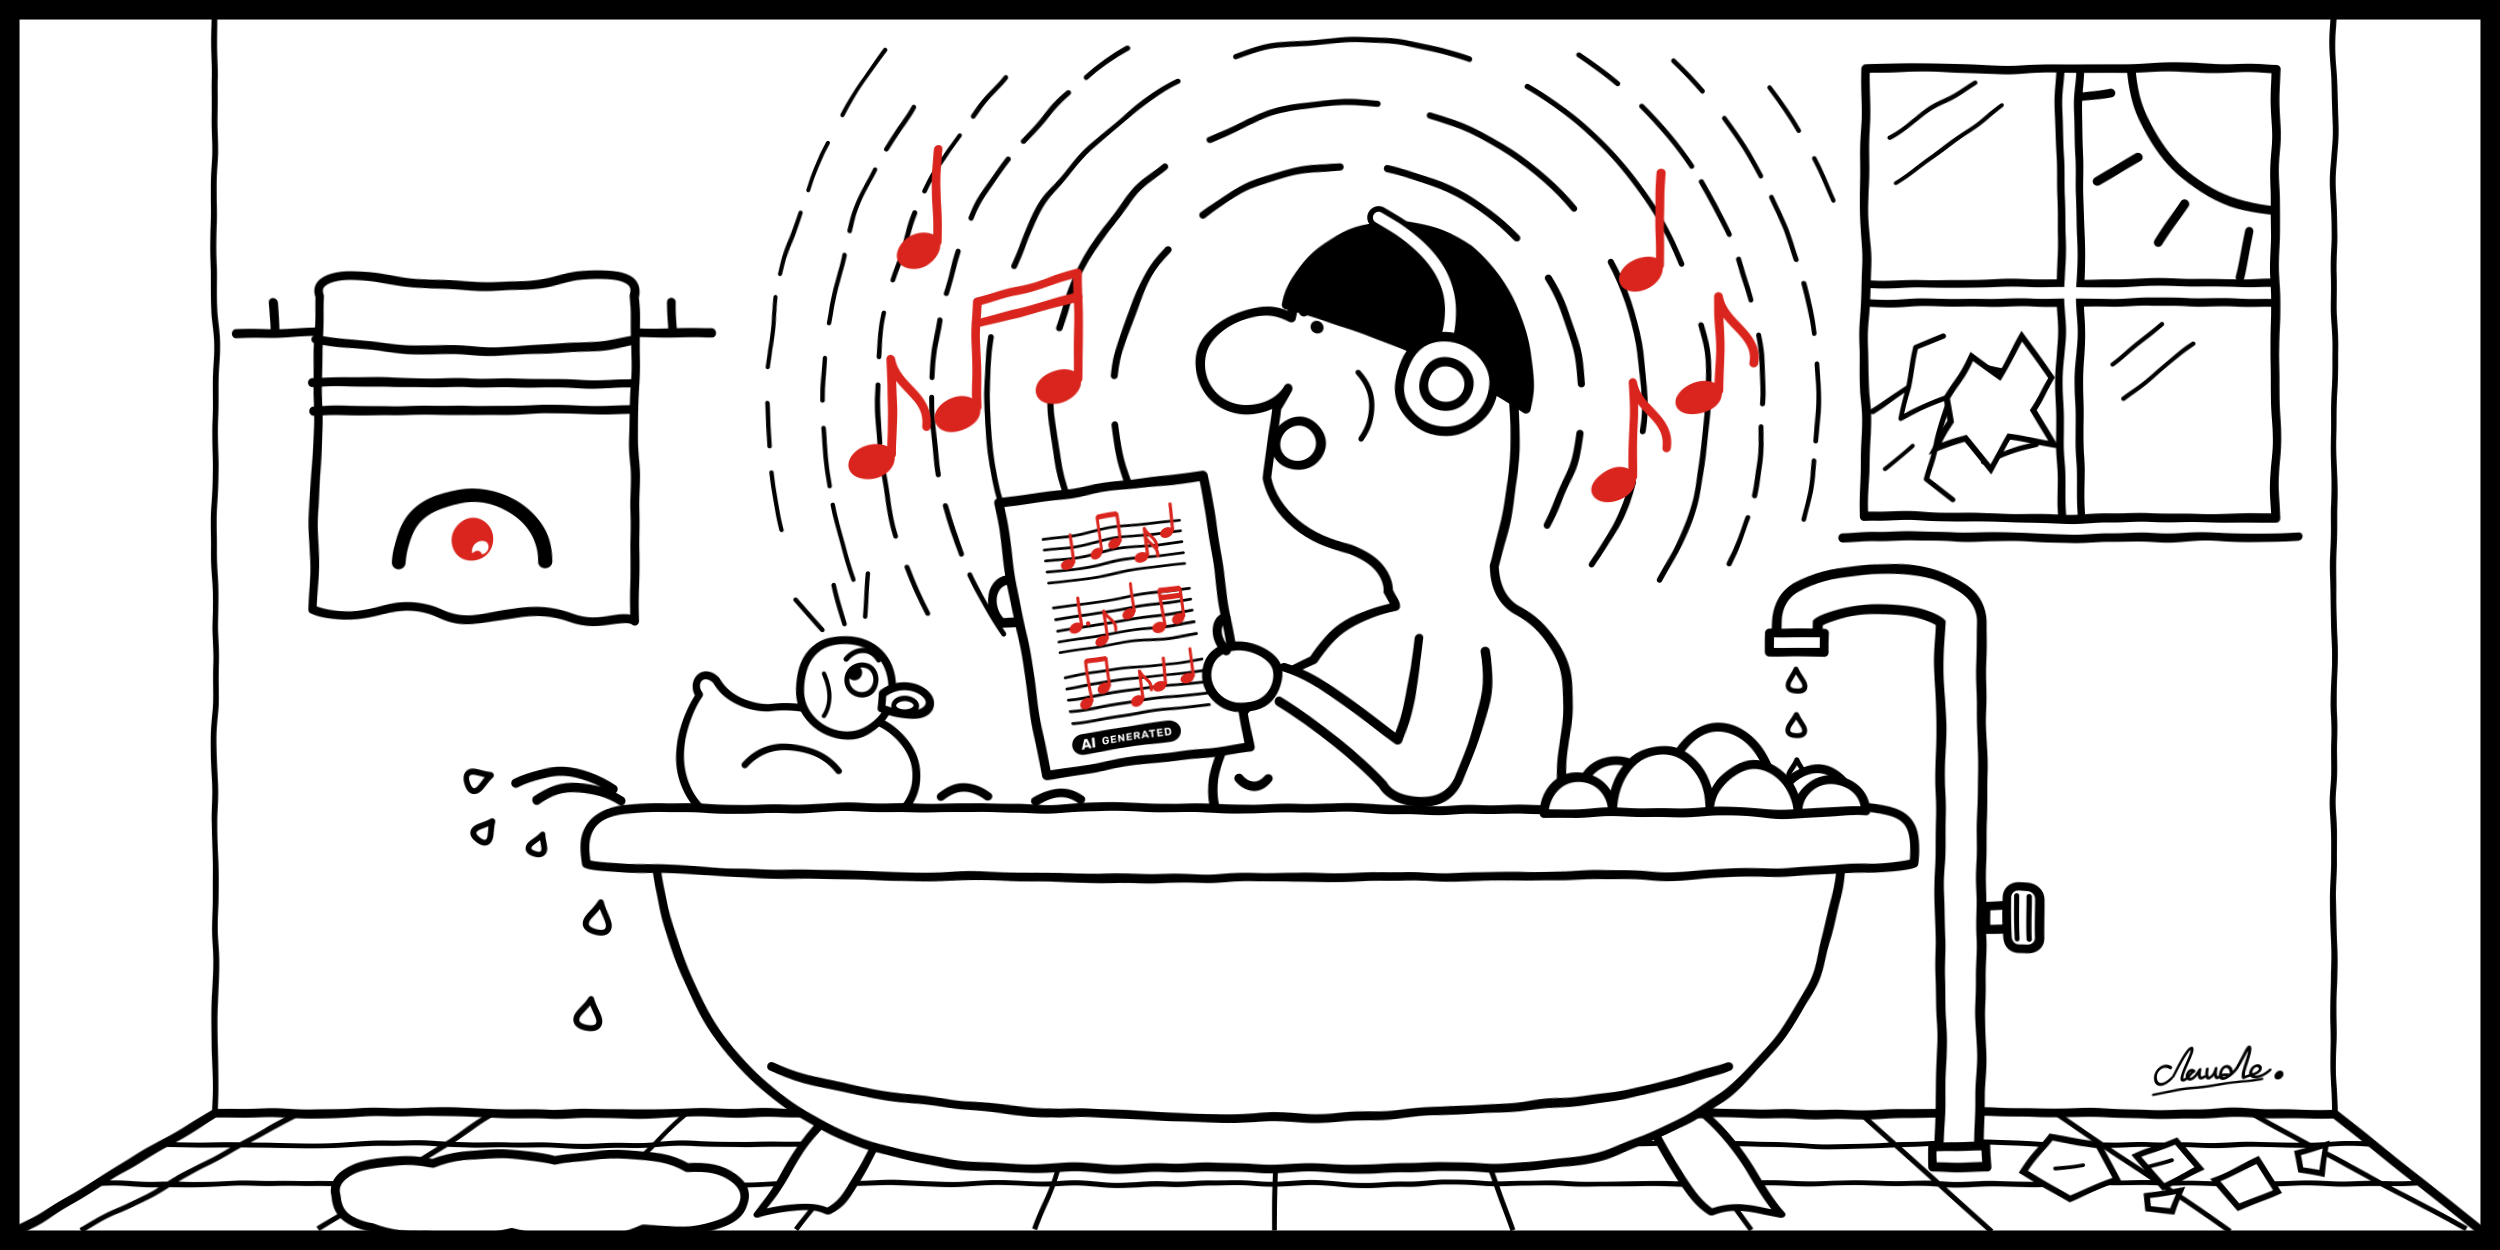
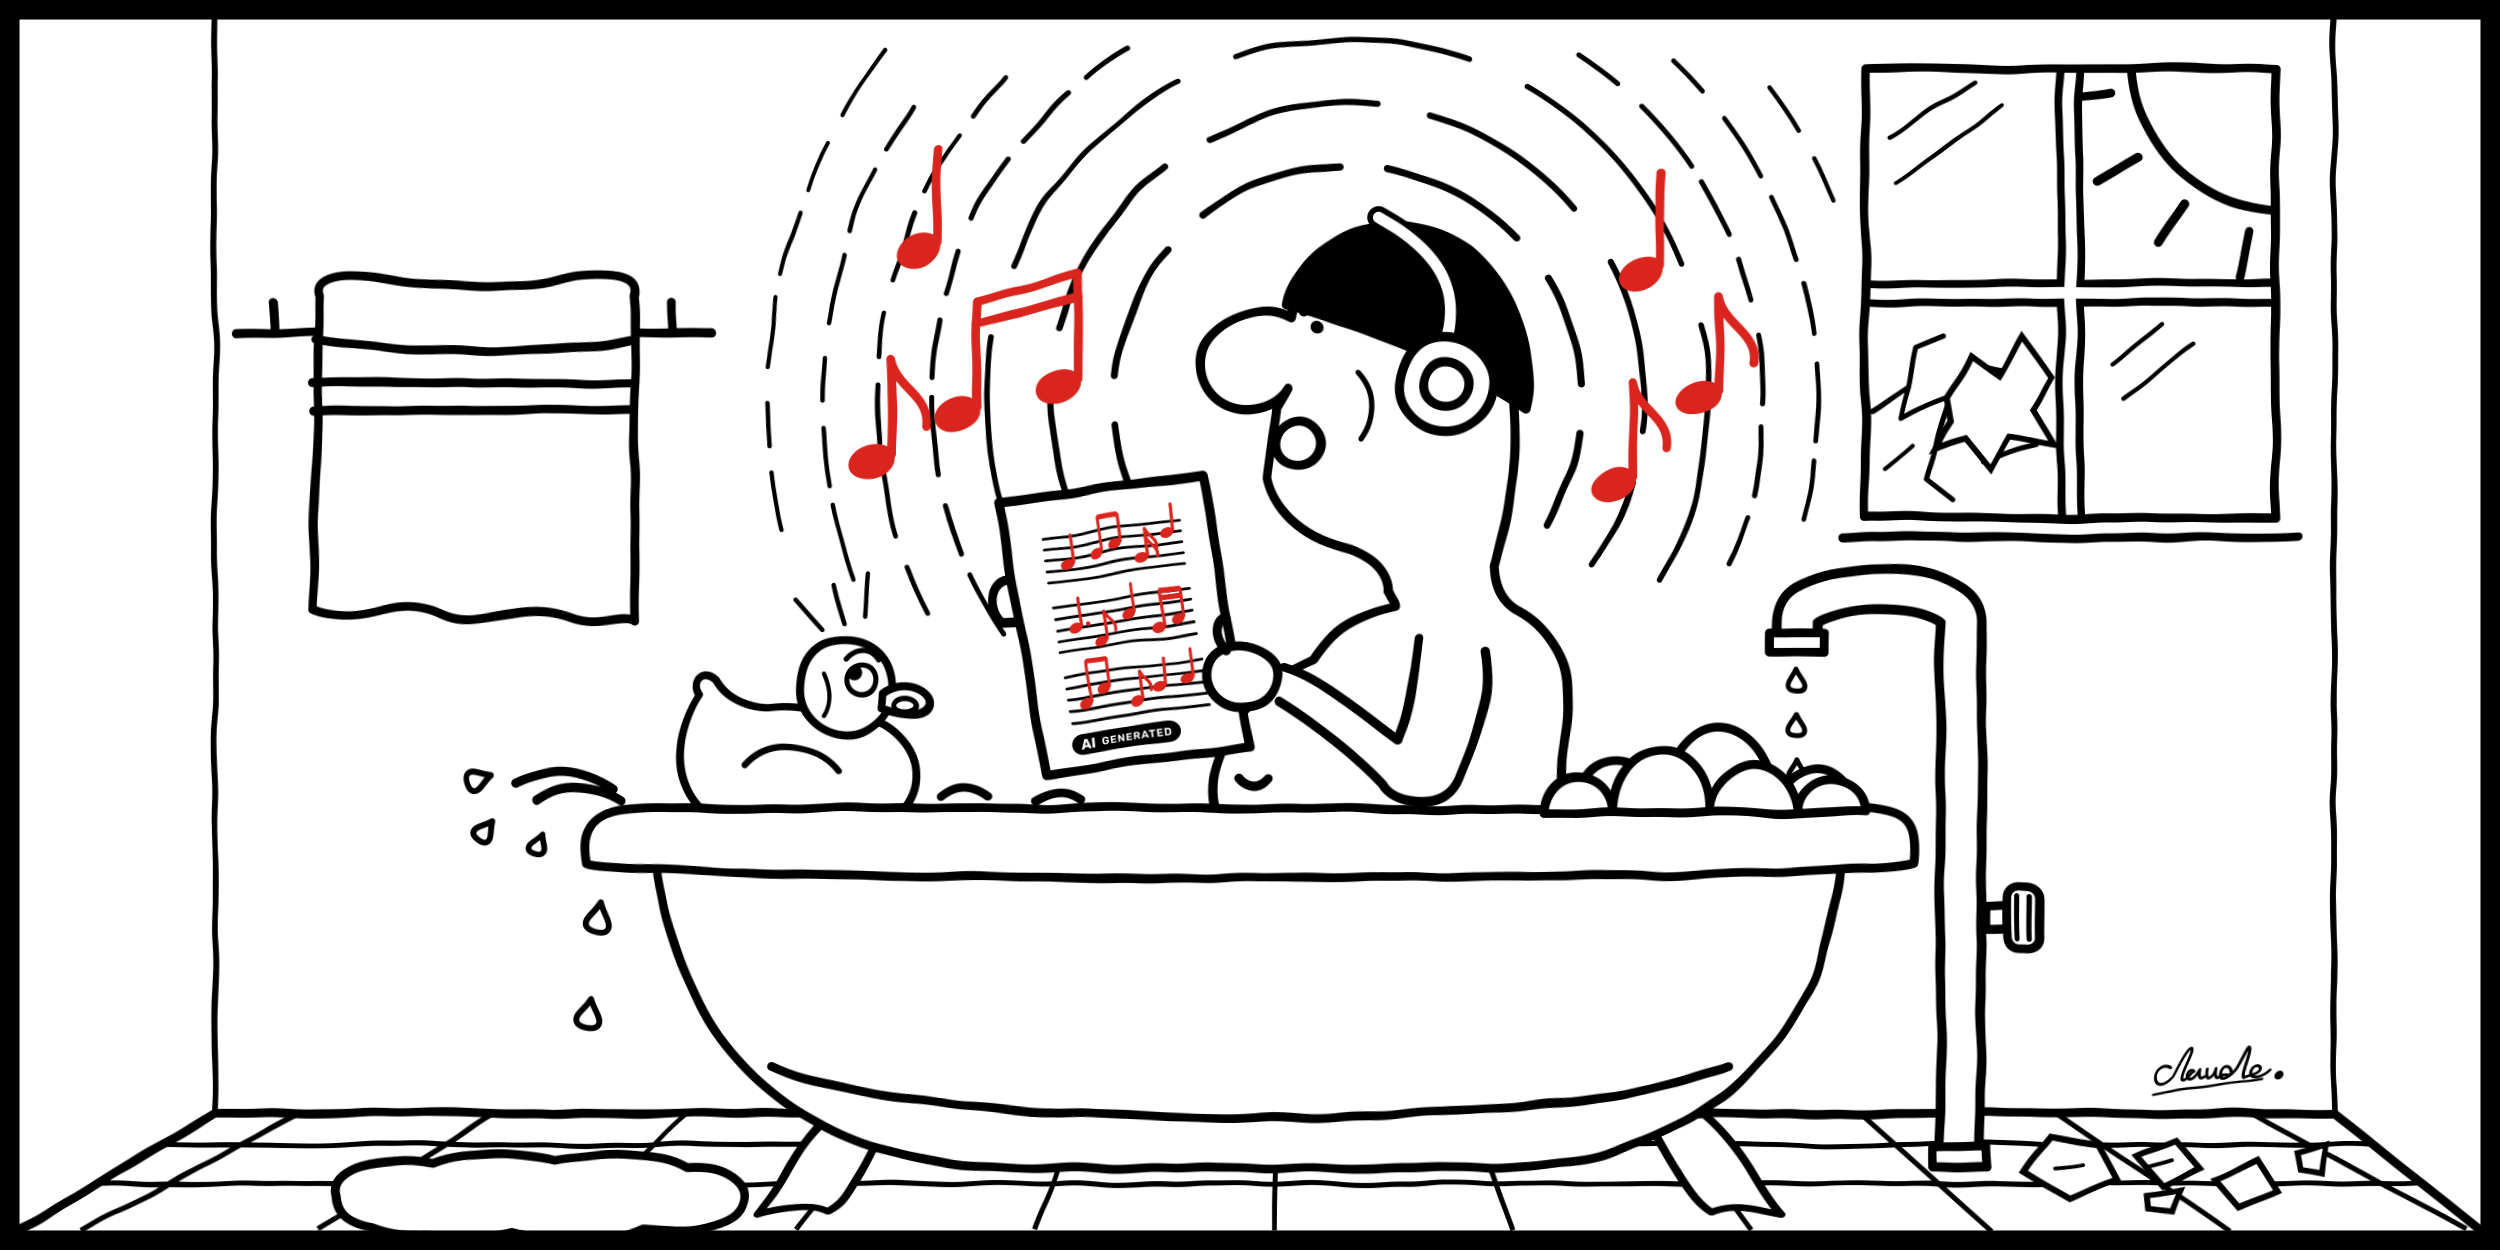
<svg xmlns="http://www.w3.org/2000/svg" viewBox="0 0 1280 640" role="img" aria-label="A man with headphones stands in an old freestanding bathtub and sings from a sheet of music, a rubber duck floats in the water, musical notes float around him">
  <style>
.k{fill:none;stroke:#000;stroke-width:4.5;stroke-linecap:round;stroke-linejoin:round}
.s{fill:none;stroke:#000;stroke-width:1.6;stroke-linecap:round}
.w{fill:#fff}
.d{fill:#000;stroke:none}
.n{fill:none;stroke:#d9251d;stroke-width:4.5;stroke-linecap:round;stroke-linejoin:round}
.nf{fill:#d9251d;stroke:none}
.t{fill:none;stroke:#000;stroke-width:2.6}
.fr{fill:none;stroke:#000;stroke-width:3}
.ao{fill:none;stroke:#000;stroke-width:31;stroke-linecap:round;stroke-linejoin:round}
.ai{fill:none;stroke:#fff;stroke-width:22;stroke-linecap:round;stroke-linejoin:round}
@media (prefers-color-scheme:dark){.k,.s{stroke:#fff}.w{fill:#000}.d{fill:#fff}.t{stroke:#fff}.fr{stroke:#fff}.ao{stroke:#fff}.ai{stroke:#000}}
</style>
  <defs>
    <filter id="rough" x="-2%" y="-2%" width="104%" height="104%">
      <feTurbulence type="fractalNoise" baseFrequency="0.025" numOctaves="2" seed="7" result="t" />
      <feDisplacementMap in="SourceGraphic" in2="t" scale="3.5" />
    </filter>
    <g id="duck">
      <path class="k w" d="M14 6C8 -2 16 -10 24 -2C30 8 40 14 54 14C70 12 82 14 92 20L112 20C142 30 146 66 124 78C100 92 46 92 24 78C0 64 -2 30 14 6Z" />
      <path class="k" style="stroke-width:3.6" d="M40 46C54 32 82 34 94 50" />
      <circle class="k w" cx="98" cy="2" r="27" />
      <path class="k w" d="M119 6C129 0 141 2 145 8C148 13 143 18 135 18C128 18 123 16 118 14Z" />
      <ellipse class="k w" style="stroke-width:3" cx="132" cy="13" rx="6.5" ry="3.8" />
      <circle class="k w" style="stroke-width:3" cx="107" cy="-2" r="8.5" />
      <circle class="d" cx="103.1" cy="-5.9" r="4.3" />
      <path class="k" style="stroke-width:3" d="M98 -14C103 -21 112 -21 117 -13" />
      <path class="k" style="stroke-width:2.6" d="M97 -34L91 -56M109 -38L111 -62M85 -30L69 -48" />
      <path class="k" style="stroke-width:2.5" d="M85 -6C89 4 89 12 85 18" />
    </g>
    <g id="n4">
      <ellipse class="nf" cx="0" cy="0" rx="12" ry="8.5" transform="rotate(-22)" />
      <path class="n" d="M10 -4V-52" />
    </g>
    <g id="n8">
      <ellipse class="nf" cx="0" cy="0" rx="12" ry="8.5" transform="rotate(-22)" />
      <path class="n" d="M10 -4V-52C12 -38 30 -34 28 -18" />
    </g>
    <pattern id="tiles" width="64" height="64" patternUnits="userSpaceOnUse">
      <path class="t" d="M0 0H64M0 0V64" />
    </pattern>
  </defs>
  <rect class="w" width="1280" height="640" />
  <g filter="url(#rough)">
    <g class="t">
      <path d="M152.5 570L41.4 630 M252.5 570L163.6 630 M352.5 570L285.8 630 M452.5 570L408.1 630 M552.5 570L530.3 630 M652.5 570L652.5 630 M752.5 570L774.7 630 M852.5 570L896.9 630 M952.5 570L1019.2 630 M1052.5 570L1141.4 630 M1152.5 570L1263.6 630 M83.3 586H1215.0 M50.0 606H1240.0" />
    </g>
    <g id="room">
      <path class="k" style="stroke-width:3" d="M110 0V570M1195 0V570" />
      <path class="k" d="M110 570H1195M110 570L10 630M1195 570L1270 630" />
      <g id="window" transform="translate(-75 -10)">
        <clipPath id="pane">
          <rect x="1030" y="45" width="210" height="230" />
        </clipPath>
        <rect class="w" x="1030" y="45" width="210" height="230" />
        <g clip-path="url(#pane)">
          <circle class="k" cx="1244" cy="40" r="78" />
          <path class="k" d="M1332.3 57.6L1355.8 62.2 M1318.8 90.0L1338.8 103.3 M1294.0 114.8L1307.3 134.8 M1261.6 128.3L1266.2 151.8 M1226.4 128.3L1221.8 151.8 M1194.0 114.8L1180.7 134.8 M1169.2 90.0L1149.2 103.3 M1155.7 57.6L1132.2 62.2 M1155.7 22.4L1132.2 17.8 M1169.2 -10.0L1149.2 -23.3 M1194.0 -34.8L1180.7 -54.8 M1226.4 -48.3L1221.8 -71.8 M1261.6 -48.3L1266.2 -71.8 M1294.0 -34.8L1307.3 -54.8 M1318.8 -10.0L1338.8 -23.3 M1332.3 22.4L1355.8 17.8" />
        </g>
        <path class="ao" style="stroke-width:14;stroke-linecap:butt" d="M1135 45V275M1030 160H1240" />
        <path class="ai" style="stroke-width:6;stroke-linecap:butt" d="M1135 45V275M1030 160H1240" />
        <path class="k" style="stroke-width:2.6;stroke-linejoin:round;stroke-linecap:round" d="M1033 220L1052 208L1048 224L1074 213L1067 236L1096 226L1090 246L1118 238M1052 208L1056 188L1070 182M1074 213L1086 196L1104 200M1067 236L1062 256L1075 266" />
        <path class="k w" style="stroke-width:3;stroke-linejoin:miter" d="M1072 214L1084 192L1098 202L1110 182L1126 204L1116 220L1127 238L1104 234L1094 250L1081 234L1066 240L1074 226Z" />
        <path class="k" style="stroke-width:2.2" d="M1042 80L1086 52M1046 104L1100 64M1156 196L1182 176M1162 214L1198 186M1040 250L1054 238" />
        <rect class="k" x="1030" y="45" width="210" height="230" />
        <path class="k" d="M1018 285H1252" />
      </g>
      <g id="towel" transform="translate(80 0)">
        <path class="k" d="M40 170H284M60 170V155M264 170V155" />
        <path class="k w" d="M84 152C80 142 96 140 112 142C150 148 180 148 216 142C234 140 249 142 245 152V318C240 314 228 322 212 316C190 308 168 324 145 314C122 304 100 322 80 312Z" />
        <path class="k" d="M82 174C120 182 205 182 243 174" />
        <path class="k" d="M80 196H245M80 210H245" />
-         <g transform="translate(162 266) scale(0.65) translate(-162 -272)">
-           <path class="k" style="stroke-width:11" d="M104 306C108 236 216 236 220 306" />
-           <circle cx="162" cy="288" r="17" style="fill:#d9251d" />
-           <path d="M162 299C160 292 167 287 173 290C177 293 175 299 170 300C168 296 165 296 162 299Z" style="fill:#fff" />
-         </g>
      </g>
    </g>
    <g id="waves">
      <path class="k" style="stroke-width:3.6" d="M590.5 272.1A120 120 0 0 1 570.7 217.5M570.7 192.5A120 120 0 0 1 598.1 127.9M616.1 110.4A120 120 0 0 1 685.8 85.1M710.8 86.8A120 120 0 0 1 776.3 121.6M791.8 141.4A120 120 0 0 1 809.7 196.6M808.8 221.7A120 120 0 0 1 791.8 268.6" />
      <path class="k" style="stroke-width:3.2" d="M558.4 281.0A152 152 0 0 1 538.4 194.4M542.5 168.2A152 152 0 0 1 596.4 85.2M618.6 70.8A152 152 0 0 1 705.9 53.8M731.9 58.9A152 152 0 0 1 806.4 107.3M824.2 133.6A152 152 0 0 1 841.2 220.9M836.1 246.9A152 152 0 0 1 816.0 290.0" />
      <path class="k" style="stroke-width:2.8" d="M523.7 286.1A185 185 0 0 1 507.8 172.9M518.5 135.7A185 185 0 0 1 603.1 41.7M632.8 29.1A185 185 0 0 1 753.3 31.2M782.5 44.8A185 185 0 0 1 861.5 135.7M871.0 166.5A185 185 0 0 1 850.2 297.5" />
      <path class="k" style="stroke-width:2.60" d="M513.4 324.1A213 213 0 0 1 496.7 294.5M492.0 283.5A213 213 0 0 1 483.9 258.8M480.5 243.2A213 213 0 0 1 477.0 203.4M477.3 193.4A213 213 0 0 1 481.1 163.7M484.2 150.0A213 213 0 0 1 491.0 129.1M498.1 112.6A213 213 0 0 1 516.4 81.6M523.6 72.0A213 213 0 0 1 546.9 47.3M556.0 39.5A213 213 0 0 1 577.1 24.4M808.0 27.7A213 213 0 0 1 828.7 43.3M840.4 54.2A213 213 0 0 1 865.9 84.9M871.4 93.3A213 213 0 0 1 885.3 119.9M890.4 132.9A213 213 0 0 1 896.8 153.9M900.4 171.6A213 213 0 0 1 903.0 207.4M902.5 219.4A213 213 0 0 1 897.5 253.0M894.5 264.6A213 213 0 0 1 885.7 289.1" />
      <path class="k" style="stroke-width:2.45" d="M475.3 314.4A241 241 0 0 1 464.7 290.7M459.5 275.5A241 241 0 0 1 451.1 236.5M450.0 226.5A241 241 0 0 1 449.1 196.6M450.0 182.6A241 241 0 0 1 453.1 160.8M457.0 143.3A241 241 0 0 1 468.8 109.3M473.9 98.4A241 241 0 0 1 491.0 69.1M498.0 59.3A241 241 0 0 1 514.8 39.5M856.5 30.8A241 241 0 0 1 871.7 46.7M883.0 60.7A241 241 0 0 1 902.4 91.0M907.8 101.8A241 241 0 0 1 920.1 133.4M923.4 144.9A241 241 0 0 1 928.5 170.4M930.3 186.3A241 241 0 0 1 930.1 226.3M929.0 236.2A241 241 0 0 1 923.2 265.6" />
      <path class="k" style="stroke-width:2.30" d="M437.2 297.0A269 269 0 0 1 426.4 258.5M424.6 248.7A269 269 0 0 1 421.4 218.9M421.0 204.9A269 269 0 0 1 421.9 182.9M424.0 165.0A269 269 0 0 1 431.7 129.9M435.3 118.5A269 269 0 0 1 448.2 87.0M453.7 76.4A269 269 0 0 1 467.3 54.2M906.5 45.3A269 269 0 0 1 920.9 66.9M928.7 80.9A269 269 0 0 1 938.8 102.7" />
      <path class="k" style="stroke-width:2.15" d="M400.6 271.8A297 297 0 0 1 395.4 242.3M393.9 228.4A297 297 0 0 1 393.0 206.4M393.5 188.4A297 297 0 0 1 397.6 152.7M400.0 140.9A297 297 0 0 1 409.2 108.2M413.4 96.9A297 297 0 0 1 423.9 73.2M431.4 59.0A297 297 0 0 1 453.3 25.6" />
    </g>
    <g id="notes">
      <use href="#n4" x="470" y="128" />
      <use href="#n8" x="446" y="236" />
      <g transform="translate(-70 62)">
        <ellipse class="nf" cx="560" cy="150" rx="12" ry="8.5" transform="rotate(-22 560 150)" />
        <ellipse class="nf" cx="612" cy="136" rx="12" ry="8.5" transform="rotate(-22 612 136)" />
        <path class="n" d="M570 146V92M622 132V78M570 92L622 78" />
        <path class="n" d="M570 104L622 90" />
      </g>
      <use href="#n8" x="826" y="248" />
      <use href="#n4" x="840" y="140" />
      <use href="#n8" x="870" y="204" />
    </g>
    <g id="man" transform="translate(710 430) scale(1.05) translate(-640 -374)">
      <path class="w" d="M640 252C642 256 644 258 644 260C628 264 612 272 604 286C560 308 542 346 566 380H724C722 352 730 324 728 300C727 284 718 270 704 262C696 258 692 250 692 240L640 252Z" />
      <path class="k" d="M640 246L640 252C642 256 644 258 644 260C628 264 612 272 604 286C560 308 542 346 566 380H724C722 352 730 324 728 300C727 284 718 270 704 262C696 258 692 250 692 240L693 236" />
      <path class="k" d="M568 344C572 349 578 349 582 344" />
      <path class="w" d="M692 240C708 200 708 120 676 92C646 68 606 80 596 112L594 120C574 110 546 124 550 147C554 168 582 168 592 154C590 157 588 160 586 163L582 198C586 216 602 228 622 232C634 236 640 244 640 252Z" />
      <path class="k" d="M692 240C708 200 708 120 676 92C646 68 606 80 596 112L594 120C574 110 546 124 550 147C554 168 582 168 592 154C590 157 588 160 586 163L582 198C586 216 602 228 622 232C634 236 640 244 640 252" />
      <circle class="k w" cx="597" cy="181" r="11" />
      <path class="k" d="M600 117Q608 112 617 117" />
      <circle class="d" cx="606" cy="124" r="3" />
      <path id="cheek" class="k" style="stroke-width:2.6" d="M626 146C635 156 635 168 627 178" />
      <path class="k d" d="M592 114C598 78 646 62 680 86C704 106 712 140 708 164C682 146 630 122 592 114Z" />
      <clipPath id="capclip">
        <path d="M592 114C598 78 646 62 680 86C704 106 712 140 708 164C682 146 630 122 592 114Z" />
      </clipPath>
      <path class="d" clip-path="url(#capclip)" d="M570 40H648C658 70 662 104 656 150H570Z" />
      <path class="k" d="M592 114C598 78 646 62 680 86C704 106 712 140 708 164C682 146 630 122 592 114Z" />
      <path class="ao" style="stroke-width:11;stroke-linecap:round;stroke-linejoin:round" d="M669 131C676 114 670 92 645 76L636 70.5" />
      <path class="ai" style="stroke-width:5.5;stroke-linecap:round;stroke-linejoin:round" d="M669 131C676 114 670 92 645 76L636 70.5" />
      <circle class="k w" cx="669" cy="152" r="23" />
      <circle class="k" cx="669" cy="152" r="11" />
      <path class="k w" d="M452 268C444 260 448 248 458 248C468 248 474 258 470 268Z" />
      <g transform="translate(512 270) rotate(-8)">
        <path class="k w" d="M-52 -68H48L52 66H-48Z" />
        <g transform="translate(0 -48) scale(0.84) translate(0 48)">
          <path class="s" d="M-40 -48H40 M-40 -41.5H40 M-40 -35H40 M-40 -28.5H40 M-40 -22H40 M-39 -7H41 M-39 -0.5H41 M-39 6H41 M-39 12.5H41 M-39 19H41 M-38 34H42 M-38 40.5H42 M-38 47H42 M-38 53.5H42 M-38 60H42" />
          <path class="s" style="stroke:#d9251d;stroke-width:1.8" d="M-24.4 -32.75V-48.75 M-6.4 -36.0V-55.25M5.6 -39.25V-55.25 M19.6 -29.5V-45.5 M19.6 -45.5C21.1 -40.5 26.1 -39.5 25.1 -33.5 M19.6 -40.5C21.1 -35.5 26.1 -34.5 25.1 -28.5 M35.6 -42.5V-58.5 M-24.4 5.0V-11.0 M-10.4 14.75V-1.25 M-10.4 -1.25C-8.9 3.75 -3.9 4.75 -4.9 10.75 M7.6 1.75V-14.25 M23.6 11.5V-7.75M35.6 8.25V-7.75 M-24.4 49.25V26.75M-12.4 42.75V26.75 M5.6 52.5V36.5 M5.6 36.5C7.1 41.5 12.1 42.5 11.1 48.5 M19.6 46.0V30.0 M35.6 42.75V26.75" />
          <path style="fill:none;stroke:#d9251d;stroke-width:3" d="M-6.4 -55.25L5.6 -55.25 M23.6 -7.75L35.6 -7.75 M23.6 -3.75L35.6 -3.75 M-24.4 26.75L-12.4 26.75" />
          <g>
            <ellipse cx="-28" cy="-31.75" rx="4" ry="2.9" transform="rotate(-20 -28 -31.75)" style="fill:#d9251d" />
            <ellipse cx="-10" cy="-35.0" rx="4" ry="2.9" transform="rotate(-20 -10 -35.0)" style="fill:#d9251d" />
            <ellipse cx="2" cy="-38.25" rx="4" ry="2.9" transform="rotate(-20 2 -38.25)" style="fill:#d9251d" />
            <ellipse cx="16" cy="-28.5" rx="4" ry="2.9" transform="rotate(-20 16 -28.5)" style="fill:#d9251d" />
            <ellipse cx="32" cy="-41.5" rx="4" ry="2.9" transform="rotate(-20 32 -41.5)" style="fill:#d9251d" />
            <ellipse cx="-28" cy="6.0" rx="4" ry="2.9" transform="rotate(-20 -28 6.0)" style="fill:#d9251d" />
            <circle cx="-20.5" cy="4.5" r="1.3" style="fill:#d9251d" />
            <ellipse cx="-14" cy="15.75" rx="4" ry="2.9" transform="rotate(-20 -14 15.75)" style="fill:#d9251d" />
            <ellipse cx="4" cy="2.75" rx="4" ry="2.9" transform="rotate(-20 4 2.75)" style="fill:#d9251d" />
            <ellipse cx="20" cy="12.5" rx="4" ry="2.9" transform="rotate(-20 20 12.5)" style="fill:#d9251d" />
            <ellipse cx="32" cy="9.25" rx="4" ry="2.9" transform="rotate(-20 32 9.25)" style="fill:#d9251d" />
            <ellipse cx="-28" cy="50.25" rx="4" ry="2.9" transform="rotate(-20 -28 50.25)" style="fill:#d9251d" />
            <ellipse cx="-16" cy="43.75" rx="4" ry="2.9" transform="rotate(-20 -16 43.75)" style="fill:#d9251d" />
            <ellipse cx="2" cy="53.5" rx="4" ry="2.9" transform="rotate(-20 2 53.5)" style="fill:#d9251d" />
            <ellipse cx="16" cy="47.0" rx="4" ry="2.9" transform="rotate(-20 16 47.0)" style="fill:#d9251d" />
            <ellipse cx="32" cy="43.75" rx="4" ry="2.9" transform="rotate(-20 32 43.75)" style="fill:#d9251d" />
          </g>
        </g>
        <svg x="-34" y="48" width="54" height="10.42" viewBox="207.10 144.07 1384.65 267.13">
          <path class="d" fill-rule="evenodd" d="M352.84,410.77h1093.16c85.55,0,145.54-59.94,145.54-133.2h0c0-73.27-59.99-133.21-145.54-133.21H352.84c-85.55,0-145.54,59.94-145.54,133.2h0c0,73.26,64.99,133.2,150.54,133.2" />
          <g>
            <path class="w" d="M326.09,341c-.98,0-1.87-.4-2.66-1.19-.8-.8-1.19-1.68-1.19-2.66,0-.61.06-1.16.18-1.65l43.18-117.96c.37-1.35,1.13-2.54,2.3-3.58,1.16-1.04,2.79-1.56,4.87-1.56h27.19c2.08,0,3.7.52,4.87,1.56,1.16,1.04,1.93,2.24,2.3,3.58l42.99,117.96c.24.49.37,1.04.37,1.65,0,.98-.4,1.87-1.19,2.66-.8.8-1.75,1.19-2.85,1.19h-22.6c-1.84,0-3.22-.46-4.13-1.38-.92-.92-1.5-1.75-1.75-2.48l-7.17-18.74h-49.06l-6.98,18.74c-.25.73-.8,1.56-1.65,2.48-.86.92-2.33,1.38-4.41,1.38h-22.6ZM369.27,291.94h34.18l-17.27-48.51-16.9,48.51Z" />
            <path class="w" d="M469.58,341c-1.35,0-2.45-.43-3.31-1.29-.86-.86-1.29-1.96-1.29-3.31v-119.43c0-1.35.43-2.45,1.29-3.31s1.96-1.29,3.31-1.29h24.62c1.35,0,2.45.43,3.31,1.29.86.86,1.29,1.96,1.29,3.31v119.43c0,1.35-.43,2.45-1.29,3.31s-1.96,1.29-3.31,1.29h-24.62Z" />
          </g>
          <g>
            <path class="w" d="M639.25,325.87c-8.43,0-15.63-1.41-21.59-4.24-5.97-2.83-10.58-6.95-13.86-12.38-3.27-5.43-5.04-11.99-5.31-19.71-.09-3.85-.13-7.98-.13-12.38s.04-8.56.13-12.51c.27-7.53,2.04-13.94,5.31-19.24,3.27-5.29,7.94-9.35,13.99-12.17,6.05-2.83,13.2-4.24,21.46-4.24,6.64,0,12.46.85,17.49,2.56,5.02,1.7,9.24,3.92,12.65,6.66,3.41,2.74,6.01,5.72,7.8,8.95,1.79,3.23,2.74,6.32,2.83,9.28,0,.81-.27,1.5-.81,2.08-.54.58-1.26.87-2.15.87h-16.68c-.9,0-1.59-.18-2.08-.54-.49-.36-.92-.9-1.28-1.61-.63-1.61-1.64-3.25-3.03-4.91-1.39-1.66-3.25-3.07-5.58-4.24-2.33-1.16-5.38-1.75-9.15-1.75-5.65,0-10.11,1.48-13.39,4.44-3.27,2.96-5.04,7.8-5.31,14.53-.27,7.71-.27,15.56,0,23.54.27,7,2.08,12.02,5.45,15.07,3.36,3.05,7.87,4.57,13.52,4.57,3.68,0,6.97-.65,9.89-1.95,2.91-1.3,5.22-3.34,6.93-6.12,1.7-2.78,2.56-6.32,2.56-10.63v-3.36h-14.66c-.9,0-1.66-.34-2.29-1.01-.63-.67-.94-1.46-.94-2.35v-8.61c0-.99.31-1.79.94-2.42.63-.63,1.39-.94,2.29-.94h32.96c.99,0,1.79.31,2.42.94.63.63.94,1.44.94,2.42v14.66c0,7.71-1.68,14.31-5.04,19.77-3.36,5.47-8.16,9.66-14.39,12.58-6.23,2.92-13.52,4.37-21.86,4.37Z" />
            <path class="w" d="M710.73,324.52c-.99,0-1.79-.31-2.42-.94-.63-.63-.94-1.43-.94-2.42v-87.44c0-.99.31-1.79.94-2.42.63-.63,1.43-.94,2.42-.94h60.94c.99,0,1.79.31,2.42.94.63.63.94,1.44.94,2.42v10.76c0,.9-.32,1.66-.94,2.29-.63.63-1.44.94-2.42.94h-43.59v21.12h40.63c.99,0,1.79.32,2.42.94.63.63.94,1.44.94,2.42v9.95c0,.9-.32,1.66-.94,2.29s-1.44.94-2.42.94h-40.63v21.79h44.66c.99,0,1.79.32,2.42.94.63.63.94,1.44.94,2.42v10.63c0,.99-.32,1.8-.94,2.42s-1.44.94-2.42.94h-62.02Z" />
            <path class="w" d="M805.88,324.52c-.99,0-1.79-.31-2.42-.94-.63-.63-.94-1.43-.94-2.42v-87.44c0-.99.31-1.79.94-2.42.63-.63,1.43-.94,2.42-.94h12.24c1.34,0,2.33.31,2.96.94.63.63,1.03,1.12,1.21,1.48l35.92,56.1v-55.15c0-.99.31-1.79.94-2.42.63-.63,1.39-.94,2.29-.94h13.72c.99,0,1.79.31,2.42.94.63.63.94,1.44.94,2.42v87.44c0,.9-.32,1.68-.94,2.35-.63.67-1.44,1.01-2.42,1.01h-12.38c-1.35,0-2.31-.34-2.89-1.01-.58-.67-1.01-1.14-1.28-1.41l-35.78-54.35v53.41c0,.99-.32,1.8-.94,2.42s-1.44.94-2.42.94h-13.59Z" />
            <path class="w" d="M912.19,324.52c-.99,0-1.79-.31-2.42-.94-.63-.63-.94-1.43-.94-2.42v-87.44c0-.99.31-1.79.94-2.42.63-.63,1.43-.94,2.42-.94h60.94c.99,0,1.79.31,2.42.94.63.63.94,1.44.94,2.42v10.76c0,.9-.32,1.66-.94,2.29-.63.63-1.44.94-2.42.94h-43.59v21.12h40.63c.99,0,1.79.32,2.42.94.63.63.94,1.44.94,2.42v9.95c0,.9-.32,1.66-.94,2.29s-1.44.94-2.42.94h-40.63v21.79h44.66c.99,0,1.79.32,2.42.94.63.63.94,1.44.94,2.42v10.63c0,.99-.32,1.8-.94,2.42s-1.44.94-2.42.94h-62.02Z" />
            <path class="w" d="M1007.35,324.52c-.99,0-1.79-.31-2.42-.94-.63-.63-.94-1.43-.94-2.42v-87.44c0-.99.31-1.79.94-2.42.63-.63,1.43-.94,2.42-.94h35.65c11.21,0,20.04,2.58,26.5,7.73,6.46,5.16,9.69,12.58,9.69,22.26,0,6.55-1.57,12.02-4.71,16.41-3.14,4.4-7.35,7.67-12.65,9.82l18.97,33.63c.27.54.4,1.03.4,1.48,0,.72-.27,1.37-.81,1.95-.54.58-1.21.87-2.02.87h-14.93c-1.61,0-2.82-.42-3.63-1.28-.81-.85-1.39-1.64-1.75-2.35l-16.41-30.81h-16.28v31.07c0,.99-.32,1.8-.94,2.42s-1.44.94-2.42.94h-14.66ZM1025.38,273h17.22c4.93,0,8.59-1.12,10.96-3.36,2.38-2.24,3.56-5.38,3.56-9.42s-1.17-7.22-3.5-9.55c-2.33-2.33-6.01-3.5-11.03-3.5h-17.22v25.83Z" />
            <path class="w" d="M1100.62,324.52c-.81,0-1.48-.29-2.02-.87-.54-.58-.81-1.23-.81-1.95,0-.45.04-.85.13-1.21l32.02-86.5c.27-.99.81-1.84,1.61-2.56.81-.72,1.93-1.08,3.36-1.08h17.22c1.43,0,2.56.36,3.36,1.08.81.72,1.35,1.57,1.61,2.56l32.02,86.5c.09.36.13.76.13,1.21,0,.72-.27,1.37-.81,1.95-.54.58-1.21.87-2.02.87h-13.99c-1.35,0-2.33-.31-2.96-.94-.63-.63-1.03-1.21-1.21-1.75l-5.78-15.07h-37.94l-5.78,15.07c-.18.54-.58,1.12-1.21,1.75-.63.63-1.61.94-2.96.94h-13.99ZM1129.54,289.41h27.85l-13.86-38.74-13.99,38.74Z" />
            <path class="w" d="M1225.64,324.52c-.99,0-1.79-.31-2.42-.94-.63-.63-.94-1.43-.94-2.42v-72.1h-24.48c-.9,0-1.66-.31-2.29-.94-.63-.63-.94-1.39-.94-2.29v-12.11c0-.99.31-1.79.94-2.42.63-.63,1.39-.94,2.29-.94h70.49c.99,0,1.79.31,2.42.94.63.63.94,1.44.94,2.42v12.11c0,.9-.32,1.66-.94,2.29-.63.63-1.44.94-2.42.94h-24.35v72.1c0,.99-.32,1.8-.94,2.42s-1.44.94-2.42.94h-14.93Z" />
            <path class="w" d="M1298.32,324.52c-.99,0-1.79-.31-2.42-.94-.63-.63-.94-1.43-.94-2.42v-87.44c0-.99.31-1.79.94-2.42.63-.63,1.43-.94,2.42-.94h60.94c.99,0,1.79.31,2.42.94.63.63.94,1.44.94,2.42v10.76c0,.9-.32,1.66-.94,2.29-.63.63-1.44.94-2.42.94h-43.59v21.12h40.63c.99,0,1.79.32,2.42.94.63.63.94,1.44.94,2.42v9.95c0,.9-.32,1.66-.94,2.29s-1.44.94-2.42.94h-40.63v21.79h44.66c.99,0,1.79.32,2.42.94.63.63.94,1.44.94,2.42v10.63c0,.99-.32,1.8-.94,2.42s-1.44.94-2.42.94h-62.02Z" />
            <path class="w" d="M1393.48,324.52c-.99,0-1.79-.31-2.42-.94-.63-.63-.94-1.43-.94-2.42v-87.44c0-.99.31-1.79.94-2.42.63-.63,1.43-.94,2.42-.94h33.77c8.97,0,16.46,1.41,22.46,4.24,6.01,2.83,10.6,6.95,13.79,12.38,3.18,5.43,4.86,12.13,5.04,20.11.09,3.95.13,7.4.13,10.36s-.05,6.37-.13,10.22c-.27,8.34-1.93,15.25-4.98,20.72-3.05,5.47-7.53,9.53-13.45,12.17-5.92,2.65-13.32,3.97-22.2,3.97h-34.44ZM1411.51,307.17h15.74c4.48,0,8.16-.67,11.03-2.02,2.87-1.35,5-3.47,6.39-6.39,1.39-2.91,2.13-6.7,2.22-11.37.09-2.6.16-4.93.2-7,.04-2.06.04-4.12,0-6.19-.05-2.06-.11-4.35-.2-6.86-.18-6.73-1.91-11.68-5.18-14.86-3.27-3.18-8.32-4.78-15.13-4.78h-15.07v59.46Z" />
          </g>
        </svg>
      </g>
      <path class="w" d="M656 276C654 296 650 312 646 326C632 316 610 296 590 290C584 296 584 302 588 307C606 318 626 334 638 347C644 358 670 358 676 343C684 326 692 302 688 282C682 272 666 270 656 276Z" />
      <path class="k" d="M656 276C654 296 650 312 646 326C632 316 610 296 590 290M588 307C606 318 626 334 638 347C644 358 670 358 676 343C684 326 692 302 688 282" />
      <path class="k w" d="M556 284C548 292 552 306 566 309C580 311 590 302 587 291C584 281 566 275 556 284Z" />
      <path class="k" d="M562 282C556 276 556 268 562 266" />
    </g>
    <use href="#duck" transform="translate(345 350) scale(0.9)" />
    <g id="faucet">
      <path class="ao" style="stroke-width:26;stroke-linecap:butt" d="M1004 600V318C1004 296 920 296 920 318V326" />
      <path class="ai" style="stroke-width:16;stroke-linecap:butt" d="M1004 600V318C1004 296 920 296 920 318V326" />
      <path class="k w" d="M906 324H934V334H906Z" />
      <path class="k w" style="stroke-width:2.5" d="M920 343C918.328 346.85 915.82 349.05 915.82 351.25C915.82 353.45 917.91 354 920 354C922.09 354 924.18 353.45 924.18 351.25C924.18 349.05 921.672 346.85 920 343Z" />
      <path class="k w" style="stroke-width:2.5" d="M920 366C918.328 369.85 915.82 372.05 915.82 374.25C915.82 376.45 917.91 377 920 377C922.09 377 924.18 376.45 924.18 374.25C924.18 372.05 921.672 369.85 920 366Z" />
      <path class="k w" style="stroke-width:2.5" d="M920 389C918.328 392.85 915.82 395.05 915.82 397.25C915.82 399.45 917.91 400 920 400C922.09 400 924.18 399.45 924.18 397.25C924.18 395.05 921.672 392.85 920 389Z" />
      <path class="k w" d="M1017 464H1028V476H1017Z" />
      <rect class="k w" x="1028" y="454" width="16" height="32" rx="6" />
      <path class="k" style="stroke-width:2.5" d="M1033 459V481M1039 459V481" />
      <path class="k w" d="M990 588H1018V598H990Z" />
    </g>
    <g id="shard">
      <g style="stroke-width:3.2;stroke-linejoin:miter">
        <path class="k w" style="stroke-width:3.2;stroke-linejoin:miter" d="M1036 600L1050 582L1074 586L1084 604L1060 614Z" />
        <path class="k w" style="stroke-width:3.2;stroke-linejoin:miter" d="M1094 592L1114 584L1126 598L1108 608Z" />
        <path class="k w" style="stroke-width:3.2;stroke-linejoin:miter" d="M1134 604L1156 594L1166 610L1146 618Z" />
        <path class="k w" style="stroke-width:3;stroke-linejoin:miter" d="M1100 613L1117 610L1113 621L1101 620Z" />
        <path class="k w" style="stroke-width:3;stroke-linejoin:miter" d="M1176 590L1191 586L1189 601L1178 599Z" />
      </g>
      <path class="k" style="stroke-width:2" d="M1052 598L1066 596M1100 598L1112 594" />
    </g>
    <g id="signature" transform="translate(1104 536) rotate(-3) skewX(-14) scale(0.76)">
      <path class="k" style="stroke-width:2.0" d="M12 14C6 10 0 14 2 20C4 26 10 25 14 21" />
      <path class="k" style="stroke-width:2.0" d="M 15 20 C 18 14 21 2 24 2 C 27 3 20 20 22 23 C 25 25 27 19 29 18" />
      <path class="k" style="stroke-width:2.0" d="M 29 18 C 26 15 23 21 27 23 C 30 24 32 19 33 17 C 33 22 34 24 37 22" />
      <path class="k" style="stroke-width:2.0" d="M 38 17 C 38 23 40 25 43 21 C 44 19 44 17 44 17 C 44 23 46 25 49 22" />
      <path class="k" style="stroke-width:2.0" d="M 49 22 C 53 21 56 24 55 20 C 53 14 47 15 48 22 C 49 26 55 25 58 17 C 60 10 62 2 63 3 C 65 5 61 20 64 24" />
      <path class="k" style="stroke-width:2.0" d="M 64 24 C 67 22 71 22 73 19 C 74 16 70 14 68 17 C 66 21 69 25 74 23 C 77 22 79 20 80 19" />
      <circle class="d" cx="87" cy="23" r="3" />
      <path class="k" style="stroke-width:1.7" d="M3 31C24 28 50 30 76 25" />
    </g>
    <g id="puddle" transform="translate(0 -10)">
      <path class="k w" d="M172 622C168 608 196 602 222 606C240 598 268 600 284 604C306 598 338 600 352 608C372 606 384 616 380 626C376 638 350 642 330 640C312 646 280 646 262 641C240 646 206 644 190 638C176 636 173 630 172 622Z" />
    </g>
    <g id="tub" transform="translate(0 76)">
      <g transform="translate(0 495) scale(1 0.76) translate(0 -495)">
        <path class="k w" d="M425 495C405 520 400 545 388 562C404 558 414 554 424 560C436 550 442 530 456 495Z" />
        <path class="k w" d="M842 495C858 530 864 550 876 560C886 554 896 558 912 562C900 545 895 520 873 495Z" />
      </g>
      <path class="k w" d="M335 346C340 470 420 522 520 522H760C860 522 940 470 945 346Z" />
      <path class="k w" d="M300 366C296 340 310 338 330 338H950C970 338 984 340 980 366C960 376 320 376 300 366Z" />
      <path class="k" d="M395 470C470 505 810 505 885 470" />
      <path class="k" d="M482 332C490 326 498 326 506 332M530 334C538 328 546 328 554 334" />
    </g>
    <g id="foam">
      <path class="k w" d="M806 416A22.0 26.4 0 0 1 850 416A30.0 43.5 0 0 1 910 416A20.0 22.0 0 0 1 950 416Z" />
      <path class="k w" d="M790 416A18.0 18.0 0 0 1 826 416A25.0 32.5 0 0 1 876 416A22.0 24.2 0 0 1 920 416A18.0 16.2 0 0 1 956 416Z" />
    </g>
    <g id="spill">
      <path class="k" d="M318 410C304 401 288 401 274 409M314 404C298 393 280 393 264 401" />
      <g transform="translate(-13 -3) rotate(71 256.0 403.0)">
        <path class="k w" style="stroke-width:3" d="M256 394C254.024 398.55 251.06 401.15 251.06 403.75C251.06 406.35 253.53 407 256 407C258.47 407 260.94 406.35 260.94 403.75C260.94 401.15 257.976 398.55 256 394Z" />
      </g>
      <g transform="rotate(37 246.0 427.0)">
        <path class="k w" style="stroke-width:3" d="M246 418C244.176 422.2 241.44 424.6 241.44 427.0C241.44 429.4 243.72 430 246 430C248.28 430 250.56 429.4 250.56 427.0C250.56 424.6 247.824 422.2 246 418Z" />
      </g>
      <g transform="rotate(20 274.0 435.0)">
        <path class="k w" style="stroke-width:3" d="M274 426C272.328 429.85 269.82 432.05 269.82 434.25C269.82 436.45 271.91 437 274 437C276.09 437 278.18 436.45 278.18 434.25C278.18 432.05 275.672 429.85 274 426Z" />
      </g>
      <g transform="rotate(12 306.0 471.0)">
        <path class="k w" style="stroke-width:3" d="M306 462C303.72 467.25 300.3 470.25 300.3 473.25C300.3 476.25 303.15 477 306 477C308.85 477 311.7 476.25 311.7 473.25C311.7 470.25 308.28 467.25 306 462Z" />
      </g>
      <g transform="rotate(8 302.0 521.0)">
        <path class="k w" style="stroke-width:3" d="M302 512C299.72 517.25 296.3 520.25 296.3 523.25C296.3 526.25 299.15 527 302 527C304.85 527 307.7 526.25 307.7 523.25C307.7 520.25 304.28 517.25 302 512Z" />
      </g>
    </g>
  </g>
  <rect class="fr" x="5" y="5" width="1270" height="630" style="stroke-width:10" />
</svg>
